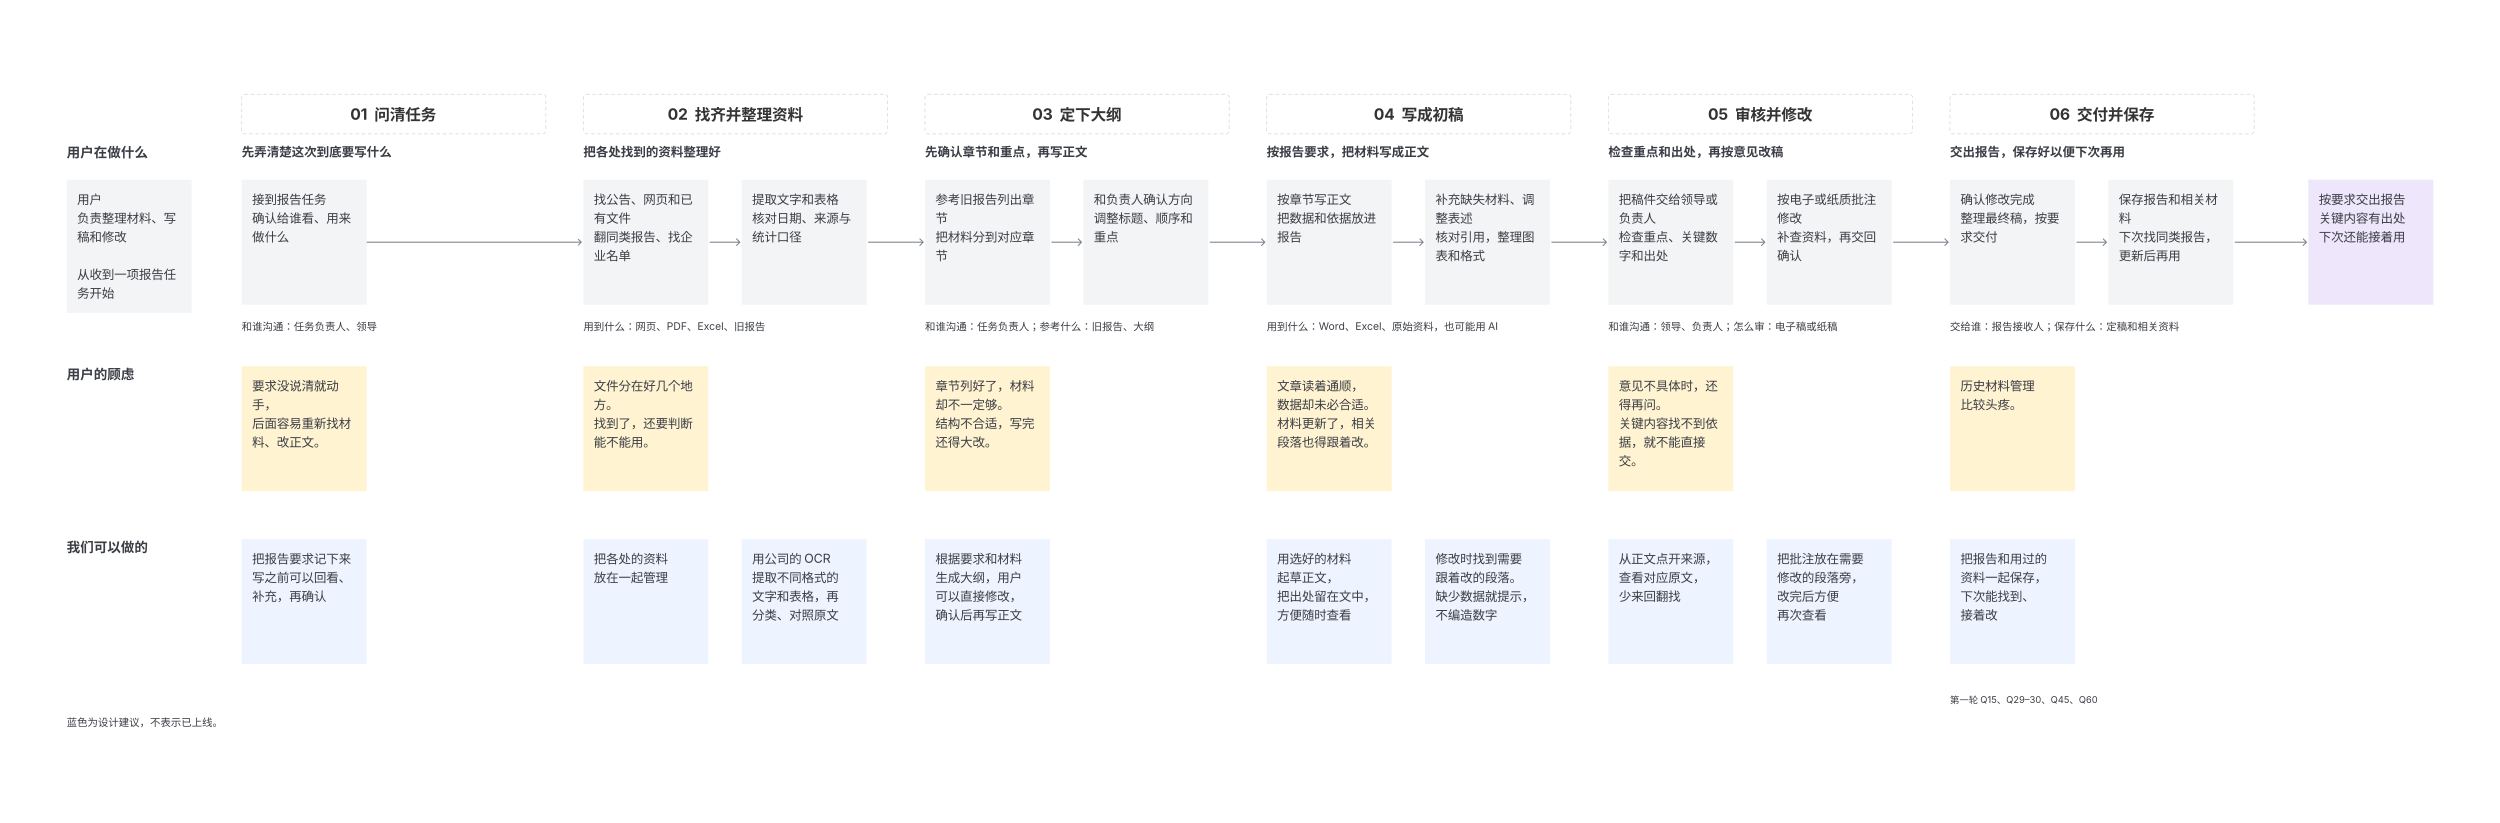
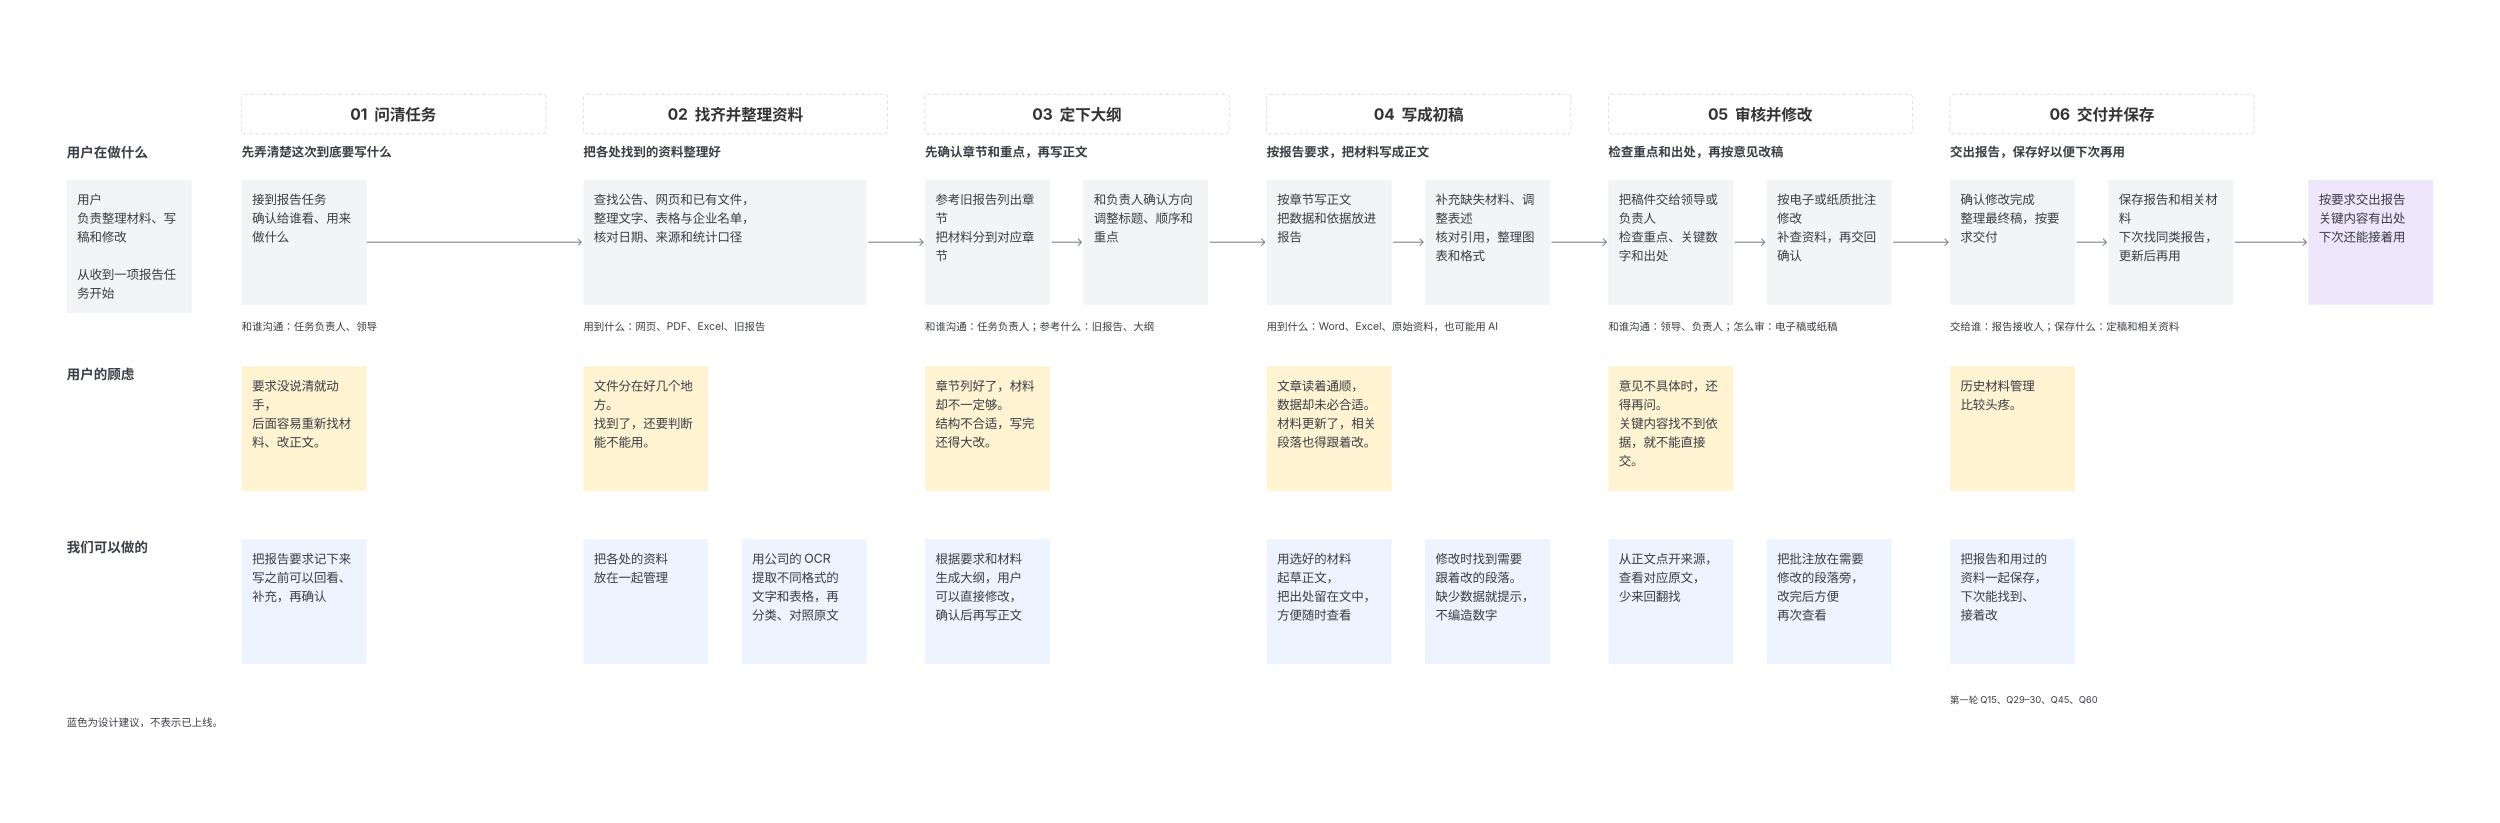
<svg xmlns="http://www.w3.org/2000/svg" width="4800" height="1580" viewBox="0 0 4800 1580" fill="none">
  <rect x="464" y="181" width="584" height="76" rx="6" stroke="#DDDAD1" stroke-width="1.5" stroke-linecap="round" stroke-dasharray="6 6" />
  <text fill="black" fill-opacity="0.8" style="white-space: pre" xml:space="preserve" font-family="Inter" font-size="30" font-weight="bold" letter-spacing="-0.011em">
    <tspan x="672.546" y="229.909">01  问清任务</tspan>
  </text>
  <text fill="#3A3D44" style="white-space: pre" xml:space="preserve" font-family="Inter" font-size="24" font-weight="bold" letter-spacing="0em">
    <tspan x="464" y="300.227">先弄清楚这次到底要写什么</tspan>
  </text>
  <g>
    <rect width="240" height="240" transform="translate(464 345)" fill="#F3F4F5" />
    <text fill="#3A3D44" style="white-space: pre" xml:space="preserve" font-family="Inter" font-size="24" letter-spacing="-0.011em">
      <tspan x="484" y="391.727">接到报告任务
</tspan>
      <tspan x="484" y="427.727">确认给谁看、用来</tspan>
      <tspan x="484" y="463.727">做什么</tspan>
    </text>
  </g>
  <text fill="#3A3D44" style="white-space: pre" xml:space="preserve" font-family="Inter" font-size="20" letter-spacing="0em">
    <tspan x="464" y="634.273">和谁沟通：任务负责人、领导</tspan>
  </text>
  <g>
    <rect width="240" height="240" transform="translate(464 703)" fill="#FFF3D1" />
    <text fill="#3A3D44" style="white-space: pre" xml:space="preserve" font-family="Inter" font-size="24" letter-spacing="-0.011em">
      <tspan x="484" y="749.727">要求没说清就动</tspan>
      <tspan x="484" y="785.727">手，
</tspan>
      <tspan x="484" y="821.727">后面容易重新找材</tspan>
      <tspan x="484" y="857.727">料、改正文。</tspan>
    </text>
  </g>
  <g>
    <rect width="240" height="240" transform="translate(464 1035)" fill="#EEF4FF" />
    <text fill="#3A3D44" style="white-space: pre" xml:space="preserve" font-family="Inter" font-size="24" letter-spacing="-0.011em">
      <tspan x="484" y="1081.73">把报告要求记下来</tspan>
      <tspan x="484" y="1117.73">写之前可以回看、</tspan>
      <tspan x="484" y="1153.73">补充，再确认</tspan>
      <tspan x="484" y="1189.73" />
    </text>
  </g>
  <rect x="1120" y="181" width="584" height="76" rx="6" stroke="#DDDAD1" stroke-width="1.5" stroke-linecap="round" stroke-dasharray="6 6" />
  <text fill="black" fill-opacity="0.8" style="white-space: pre" xml:space="preserve" font-family="Inter" font-size="30" font-weight="bold" letter-spacing="-0.011em">
    <tspan x="1281.93" y="229.909">02  找齐并整理资料</tspan>
  </text>
  <text fill="#3A3D44" style="white-space: pre" xml:space="preserve" font-family="Inter" font-size="24" font-weight="bold" letter-spacing="0em">
    <tspan x="1120" y="300.227">把各处找到的资料整理好</tspan>
  </text>
  <g>
-     <rect width="240" height="240" transform="translate(1120 345)" fill="#F3F4F5" />
-     <text fill="#3A3D44" style="white-space: pre" xml:space="preserve" font-family="Inter" font-size="24" letter-spacing="-0.011em">
-       <tspan x="1140" y="391.727">找公告、网页和已</tspan>
-       <tspan x="1140" y="427.727">有文件
- </tspan>
-       <tspan x="1140" y="463.727">翻同类报告、找企</tspan>
-       <tspan x="1140" y="499.727">业名单</tspan>
+     <rect width="544" height="240" transform="translate(1120 345)" fill="#F3F4F5" />
+     <text fill="#3A3D44" font-family="Inter" font-size="24" letter-spacing="-0.011em">
+       <tspan x="1140" y="391.727">查找公告、网页和已有文件，</tspan>
+       <tspan x="1140" y="427.727">整理文字、表格与企业名单，</tspan>
+       <tspan x="1140" y="463.727">核对日期、来源和统计口径</tspan>
    </text>
  </g>
  <path d="M704 465H1116M1110 459L1116 465L1110 471" stroke="#7E838C" stroke-width="2" fill="none" />
-   <g>
-     <rect width="240" height="240" transform="translate(1424 345)" fill="#F3F4F5" />
-     <text fill="#3A3D44" style="white-space: pre" xml:space="preserve" font-family="Inter" font-size="24" letter-spacing="-0.011em">
-       <tspan x="1444" y="391.727">提取文字和表格
- </tspan>
-       <tspan x="1444" y="427.727">核对日期、来源与</tspan>
-       <tspan x="1444" y="463.727">统计口径</tspan>
-     </text>
-   </g>
-   <path d="M1363.5 464C1362.95 464 1362.5 464.448 1362.5 465C1362.5 465.552 1362.95 466 1363.5 466V465V464ZM1421.21 465.707C1421.6 465.317 1421.6 464.683 1421.21 464.293L1414.84 457.929C1414.45 457.538 1413.82 457.538 1413.43 457.929C1413.04 458.319 1413.04 458.953 1413.43 459.343L1419.09 465L1413.43 470.657C1413.04 471.047 1413.04 471.681 1413.43 472.071C1413.82 472.462 1414.45 472.462 1414.84 472.071L1421.21 465.707ZM1363.5 465V466H1420.5V465V464H1363.5V465Z" fill="#7E838C" />
  <text fill="#3A3D44" style="white-space: pre" xml:space="preserve" font-family="Inter" font-size="20" letter-spacing="0em">
    <tspan x="1120" y="634.273">用到什么：网页、PDF、Excel、旧报告</tspan>
  </text>
  <g>
    <rect width="240" height="240" transform="translate(1120 703)" fill="#FFF3D1" />
    <text fill="#3A3D44" style="white-space: pre" xml:space="preserve" font-family="Inter" font-size="24" letter-spacing="-0.011em">
      <tspan x="1140" y="749.727">文件分在好几个地</tspan>
      <tspan x="1140" y="785.727">方。
</tspan>
      <tspan x="1140" y="821.727">找到了，还要判断</tspan>
      <tspan x="1140" y="857.727">能不能用。</tspan>
    </text>
  </g>
  <g>
    <rect width="240" height="240" transform="translate(1120 1035)" fill="#EEF4FF" />
    <text fill="#3A3D44" style="white-space: pre" xml:space="preserve" font-family="Inter" font-size="24" letter-spacing="-0.011em">
      <tspan x="1140" y="1081.73">把各处的资料</tspan>
      <tspan x="1140" y="1117.73">放在一起管理</tspan>
    </text>
  </g>
  <g>
    <rect width="240" height="240" transform="translate(1424 1035)" fill="#EEF4FF" />
    <text fill="#3A3D44" style="white-space: pre" xml:space="preserve" font-family="Inter" font-size="24" letter-spacing="-0.011em">
      <tspan x="1444" y="1081.73">用公司的 OCR</tspan>
      <tspan x="1444" y="1117.73">提取不同格式的</tspan>
      <tspan x="1444" y="1153.73">文字和表格，再</tspan>
      <tspan x="1444" y="1189.73">分类、对照原文</tspan>
    </text>
  </g>
  <rect x="1776" y="181" width="584" height="76" rx="6" stroke="#DDDAD1" stroke-width="1.5" stroke-linecap="round" stroke-dasharray="6 6" />
  <text fill="black" fill-opacity="0.8" style="white-space: pre" xml:space="preserve" font-family="Inter" font-size="30" font-weight="bold" letter-spacing="-0.011em">
    <tspan x="1982" y="229.909">03  定下大纲</tspan>
  </text>
  <text fill="#3A3D44" style="white-space: pre" xml:space="preserve" font-family="Inter" font-size="24" font-weight="bold" letter-spacing="0em">
    <tspan x="1776" y="300.227">先确认章节和重点，再写正文</tspan>
  </text>
  <g>
    <rect width="240" height="240" transform="translate(1776 345)" fill="#F3F4F5" />
    <text fill="#3A3D44" style="white-space: pre" xml:space="preserve" font-family="Inter" font-size="24" letter-spacing="-0.011em">
      <tspan x="1796" y="391.727">参考旧报告列出章</tspan>
      <tspan x="1796" y="427.727">节
</tspan>
      <tspan x="1796" y="463.727">把材料分到对应章</tspan>
      <tspan x="1796" y="499.727">节</tspan>
    </text>
  </g>
  <path d="M1667.5 464C1666.95 464 1666.5 464.448 1666.5 465C1666.5 465.552 1666.95 466 1667.5 466V465V464ZM1773.21 465.707C1773.6 465.317 1773.6 464.683 1773.21 464.293L1766.84 457.929C1766.45 457.538 1765.82 457.538 1765.43 457.929C1765.04 458.319 1765.04 458.953 1765.43 459.343L1771.09 465L1765.43 470.657C1765.04 471.047 1765.04 471.681 1765.43 472.071C1765.82 472.462 1766.45 472.462 1766.84 472.071L1773.21 465.707ZM1667.5 465V466H1772.5V465V464H1667.5V465Z" fill="#7E838C" />
  <g>
    <rect width="240" height="240" transform="translate(2080 345)" fill="#F3F4F5" />
    <text fill="#3A3D44" style="white-space: pre" xml:space="preserve" font-family="Inter" font-size="24" letter-spacing="-0.011em">
      <tspan x="2100" y="391.727">和负责人确认方向
</tspan>
      <tspan x="2100" y="427.727">调整标题、顺序和</tspan>
      <tspan x="2100" y="463.727">重点</tspan>
    </text>
  </g>
  <path d="M2019.5 464C2018.95 464 2018.5 464.448 2018.5 465C2018.5 465.552 2018.95 466 2019.5 466V465V464ZM2077.21 465.707C2077.6 465.317 2077.6 464.683 2077.21 464.293L2070.84 457.929C2070.45 457.538 2069.82 457.538 2069.43 457.929C2069.04 458.319 2069.04 458.953 2069.43 459.343L2075.09 465L2069.43 470.657C2069.04 471.047 2069.04 471.681 2069.43 472.071C2069.82 472.462 2070.45 472.462 2070.84 472.071L2077.21 465.707ZM2019.5 465V466H2076.5V465V464H2019.5V465Z" fill="#7E838C" />
  <text fill="#3A3D44" style="white-space: pre" xml:space="preserve" font-family="Inter" font-size="20" letter-spacing="0em">
    <tspan x="1776" y="634.273">和谁沟通：任务负责人；参考什么：旧报告、大纲</tspan>
  </text>
  <g>
    <rect width="240" height="240" transform="translate(1776 703)" fill="#FFF3D1" />
    <text fill="#3A3D44" style="white-space: pre" xml:space="preserve" font-family="Inter" font-size="24" letter-spacing="-0.011em">
      <tspan x="1796" y="749.727">章节列好了，材料</tspan>
      <tspan x="1796" y="785.727">却不一定够。</tspan>
      <tspan x="1796" y="821.727">结构不合适，写完</tspan>
      <tspan x="1796" y="857.727">还得大改。</tspan>
    </text>
  </g>
  <g>
    <rect width="240" height="240" transform="translate(1776 1035)" fill="#EEF4FF" />
    <text fill="#3A3D44" style="white-space: pre" xml:space="preserve" font-family="Inter" font-size="24" letter-spacing="-0.011em">
      <tspan x="1796" y="1081.73">根据要求和材料</tspan>
      <tspan x="1796" y="1117.73">生成大纲，用户</tspan>
      <tspan x="1796" y="1153.73">可以直接修改，</tspan>
      <tspan x="1796" y="1189.73">确认后再写正文</tspan>
    </text>
  </g>
  <rect x="2432" y="181" width="584" height="76" rx="6" stroke="#DDDAD1" stroke-width="1.5" stroke-linecap="round" stroke-dasharray="6 6" />
  <text fill="black" fill-opacity="0.8" style="white-space: pre" xml:space="preserve" font-family="Inter" font-size="30" font-weight="bold" letter-spacing="-0.011em">
    <tspan x="2637.72" y="229.909">04  写成初稿</tspan>
  </text>
  <text fill="#3A3D44" style="white-space: pre" xml:space="preserve" font-family="Inter" font-size="24" font-weight="bold" letter-spacing="0em">
    <tspan x="2432" y="300.227">按报告要求，把材料写成正文</tspan>
  </text>
  <g>
    <rect width="240" height="240" transform="translate(2432 345)" fill="#F3F4F5" />
    <text fill="#3A3D44" style="white-space: pre" xml:space="preserve" font-family="Inter" font-size="24" letter-spacing="-0.011em">
      <tspan x="2452" y="391.727">按章节写正文
</tspan>
      <tspan x="2452" y="427.727">把数据和依据放进</tspan>
      <tspan x="2452" y="463.727">报告</tspan>
    </text>
  </g>
  <path d="M2323.5 464C2322.95 464 2322.5 464.448 2322.5 465C2322.5 465.552 2322.95 466 2323.5 466V465V464ZM2429.21 465.707C2429.6 465.317 2429.6 464.683 2429.21 464.293L2422.84 457.929C2422.45 457.538 2421.82 457.538 2421.43 457.929C2421.04 458.319 2421.04 458.953 2421.43 459.343L2427.09 465L2421.43 470.657C2421.04 471.047 2421.04 471.681 2421.43 472.071C2421.82 472.462 2422.45 472.462 2422.84 472.071L2429.21 465.707ZM2323.5 465V466H2428.5V465V464H2323.5V465Z" fill="#7E838C" />
  <g>
    <rect width="240" height="240" transform="translate(2736 345)" fill="#F3F4F5" />
    <text fill="#3A3D44" style="white-space: pre" xml:space="preserve" font-family="Inter" font-size="24" letter-spacing="-0.011em">
      <tspan x="2756" y="391.727">补充缺失材料、调</tspan>
      <tspan x="2756" y="427.727">整表述
</tspan>
      <tspan x="2756" y="463.727">核对引用，整理图</tspan>
      <tspan x="2756" y="499.727">表和格式</tspan>
    </text>
  </g>
  <path d="M2675.5 464C2674.95 464 2674.5 464.448 2674.5 465C2674.5 465.552 2674.95 466 2675.5 466V465V464ZM2733.21 465.707C2733.6 465.317 2733.6 464.683 2733.21 464.293L2726.84 457.929C2726.45 457.538 2725.82 457.538 2725.43 457.929C2725.04 458.319 2725.04 458.953 2725.43 459.343L2731.09 465L2725.43 470.657C2725.04 471.047 2725.04 471.681 2725.43 472.071C2725.82 472.462 2726.45 472.462 2726.84 472.071L2733.21 465.707ZM2675.5 465V466H2732.5V465V464H2675.5V465Z" fill="#7E838C" />
  <text fill="#3A3D44" style="white-space: pre" xml:space="preserve" font-family="Inter" font-size="20" letter-spacing="0em">
    <tspan x="2432" y="634.273">用到什么：Word、Excel、原始资料，也可能用 AI</tspan>
  </text>
  <g>
    <rect width="240" height="240" transform="translate(2432 703)" fill="#FFF3D1" />
    <text fill="#3A3D44" style="white-space: pre" xml:space="preserve" font-family="Inter" font-size="24" letter-spacing="-0.011em">
      <tspan x="2452" y="749.727">文章读着通顺，</tspan>
      <tspan x="2452" y="785.727">数据却未必合适。</tspan>
      <tspan x="2452" y="821.727">材料更新了，相关</tspan>
      <tspan x="2452" y="857.727">段落也得跟着改。</tspan>
    </text>
  </g>
  <g>
    <rect width="240" height="240" transform="translate(2432 1035)" fill="#EEF4FF" />
    <text fill="#3A3D44" style="white-space: pre" xml:space="preserve" font-family="Inter" font-size="24" letter-spacing="-0.011em">
      <tspan x="2452" y="1081.73">用选好的材料</tspan>
      <tspan x="2452" y="1117.73">起草正文，</tspan>
      <tspan x="2452" y="1153.73">把出处留在文中，</tspan>
      <tspan x="2452" y="1189.73">方便随时查看</tspan>
    </text>
  </g>
  <g>
    <rect width="240" height="240" transform="translate(2736 1035)" fill="#EEF4FF" />
    <text fill="#3A3D44" style="white-space: pre" xml:space="preserve" font-family="Inter" font-size="24" letter-spacing="-0.011em">
      <tspan x="2756" y="1081.73">修改时找到需要</tspan>
      <tspan x="2756" y="1117.73">跟着改的段落。</tspan>
      <tspan x="2756" y="1153.73">缺少数据就提示，</tspan>
      <tspan x="2756" y="1189.73">不编造数字</tspan>
    </text>
  </g>
  <rect x="3088" y="181" width="584" height="76" rx="6" stroke="#DDDAD1" stroke-width="1.5" stroke-linecap="round" stroke-dasharray="6 6" />
  <text fill="black" fill-opacity="0.8" style="white-space: pre" xml:space="preserve" font-family="Inter" font-size="30" font-weight="bold" letter-spacing="-0.011em">
    <tspan x="3279.38" y="229.909">05  审核并修改</tspan>
  </text>
  <text fill="#3A3D44" style="white-space: pre" xml:space="preserve" font-family="Inter" font-size="24" font-weight="bold" letter-spacing="0em">
    <tspan x="3088" y="300.227">检查重点和出处，再按意见改稿</tspan>
  </text>
  <g>
    <rect width="240" height="240" transform="translate(3088 345)" fill="#F3F4F5" />
    <text fill="#3A3D44" style="white-space: pre" xml:space="preserve" font-family="Inter" font-size="24" letter-spacing="-0.011em">
      <tspan x="3108" y="391.727">把稿件交给领导或</tspan>
      <tspan x="3108" y="427.727">负责人
</tspan>
      <tspan x="3108" y="463.727">检查重点、关键数</tspan>
      <tspan x="3108" y="499.727">字和出处</tspan>
    </text>
  </g>
  <path d="M2979.5 464C2978.95 464 2978.5 464.448 2978.5 465C2978.5 465.552 2978.95 466 2979.5 466V465V464ZM3085.21 465.707C3085.6 465.317 3085.6 464.683 3085.21 464.293L3078.84 457.929C3078.45 457.538 3077.82 457.538 3077.43 457.929C3077.04 458.319 3077.04 458.953 3077.43 459.343L3083.09 465L3077.43 470.657C3077.04 471.047 3077.04 471.681 3077.43 472.071C3077.82 472.462 3078.45 472.462 3078.84 472.071L3085.21 465.707ZM2979.5 465V466H3084.5V465V464H2979.5V465Z" fill="#7E838C" />
  <g>
    <rect width="240" height="240" transform="translate(3392 345)" fill="#F3F4F5" />
    <text fill="#3A3D44" style="white-space: pre" xml:space="preserve" font-family="Inter" font-size="24" letter-spacing="-0.011em">
      <tspan x="3412" y="391.727">按电子或纸质批注</tspan>
      <tspan x="3412" y="427.727">修改
</tspan>
      <tspan x="3412" y="463.727">补查资料，再交回</tspan>
      <tspan x="3412" y="499.727">确认</tspan>
    </text>
  </g>
  <path d="M3331.5 464C3330.95 464 3330.5 464.448 3330.5 465C3330.5 465.552 3330.95 466 3331.5 466V465V464ZM3389.21 465.707C3389.6 465.317 3389.6 464.683 3389.21 464.293L3382.84 457.929C3382.45 457.538 3381.82 457.538 3381.43 457.929C3381.04 458.319 3381.04 458.953 3381.43 459.343L3387.09 465L3381.43 470.657C3381.04 471.047 3381.04 471.681 3381.43 472.071C3381.82 472.462 3382.45 472.462 3382.84 472.071L3389.21 465.707ZM3331.5 465V466H3388.5V465V464H3331.5V465Z" fill="#7E838C" />
  <text fill="#3A3D44" style="white-space: pre" xml:space="preserve" font-family="Inter" font-size="20" letter-spacing="0em">
    <tspan x="3088" y="634.273">和谁沟通：领导、负责人；怎么审：电子稿或纸稿</tspan>
  </text>
  <g>
    <rect width="240" height="240" transform="translate(3088 703)" fill="#FFF3D1" />
    <text fill="#3A3D44" style="white-space: pre" xml:space="preserve" font-family="Inter" font-size="24" letter-spacing="-0.011em">
      <tspan x="3108" y="749.727">意见不具体时，还</tspan>
      <tspan x="3108" y="785.727">得再问。
</tspan>
      <tspan x="3108" y="821.727">关键内容找不到依</tspan>
      <tspan x="3108" y="857.727">据，就不能直接</tspan>
      <tspan x="3108" y="893.727">交。</tspan>
    </text>
  </g>
  <g>
    <rect width="240" height="240" transform="translate(3088 1035)" fill="#EEF4FF" />
    <text fill="#3A3D44" style="white-space: pre" xml:space="preserve" font-family="Inter" font-size="24" letter-spacing="-0.011em">
      <tspan x="3108" y="1081.73">从正文点开来源，</tspan>
      <tspan x="3108" y="1117.73">查看对应原文，</tspan>
      <tspan x="3108" y="1153.73">少来回翻找</tspan>
    </text>
  </g>
  <g>
    <rect width="240" height="240" transform="translate(3392 1035)" fill="#EEF4FF" />
    <text fill="#3A3D44" style="white-space: pre" xml:space="preserve" font-family="Inter" font-size="24" letter-spacing="-0.011em">
      <tspan x="3412" y="1081.73">把批注放在需要</tspan>
      <tspan x="3412" y="1117.73">修改的段落旁，</tspan>
      <tspan x="3412" y="1153.73">改完后方便</tspan>
      <tspan x="3412" y="1189.73">再次查看</tspan>
    </text>
  </g>
  <rect x="3744" y="181" width="584" height="76" rx="6" stroke="#DDDAD1" stroke-width="1.5" stroke-linecap="round" stroke-dasharray="6 6" />
  <text fill="black" fill-opacity="0.8" style="white-space: pre" xml:space="preserve" font-family="Inter" font-size="30" font-weight="bold" letter-spacing="-0.011em">
    <tspan x="3935.15" y="229.909">06  交付并保存</tspan>
  </text>
  <text fill="#3A3D44" style="white-space: pre" xml:space="preserve" font-family="Inter" font-size="24" font-weight="bold" letter-spacing="0em">
    <tspan x="3744" y="300.227">交出报告，保存好以便下次再用</tspan>
  </text>
  <g>
    <rect width="240" height="240" transform="translate(3744 345)" fill="#F3F4F5" />
    <text fill="#3A3D44" style="white-space: pre" xml:space="preserve" font-family="Inter" font-size="24" letter-spacing="-0.011em">
      <tspan x="3764" y="391.727">确认修改完成
</tspan>
      <tspan x="3764" y="427.727">整理最终稿，按要</tspan>
      <tspan x="3764" y="463.727">求交付</tspan>
    </text>
  </g>
  <path d="M3635.5 464C3634.95 464 3634.5 464.448 3634.5 465C3634.5 465.552 3634.95 466 3635.5 466V465V464ZM3741.21 465.707C3741.6 465.317 3741.6 464.683 3741.21 464.293L3734.84 457.929C3734.45 457.538 3733.82 457.538 3733.43 457.929C3733.04 458.319 3733.04 458.953 3733.43 459.343L3739.09 465L3733.43 470.657C3733.04 471.047 3733.04 471.681 3733.43 472.071C3733.82 472.462 3734.45 472.462 3734.84 472.071L3741.21 465.707ZM3635.5 465V466H3740.5V465V464H3635.5V465Z" fill="#7E838C" />
  <g>
    <rect width="240" height="240" transform="translate(4048 345)" fill="#F3F4F5" />
    <text fill="#3A3D44" style="white-space: pre" xml:space="preserve" font-family="Inter" font-size="24" letter-spacing="-0.011em">
      <tspan x="4068" y="391.727">保存报告和相关材</tspan>
      <tspan x="4068" y="427.727">料
</tspan>
      <tspan x="4068" y="463.727">下次找同类报告，</tspan>
      <tspan x="4068" y="499.727">更新后再用</tspan>
    </text>
  </g>
  <path d="M3987.5 464C3986.95 464 3986.5 464.448 3986.5 465C3986.5 465.552 3986.95 466 3987.5 466V465V464ZM4045.21 465.707C4045.6 465.317 4045.6 464.683 4045.21 464.293L4038.84 457.929C4038.45 457.538 4037.82 457.538 4037.43 457.929C4037.04 458.319 4037.04 458.953 4037.43 459.343L4043.09 465L4037.43 470.657C4037.04 471.047 4037.04 471.681 4037.43 472.071C4037.82 472.462 4038.45 472.462 4038.84 472.071L4045.21 465.707ZM3987.5 465V466H4044.5V465V464H3987.5V465Z" fill="#7E838C" />
  <text fill="#3A3D44" style="white-space: pre" xml:space="preserve" font-family="Inter" font-size="20" letter-spacing="0em">
    <tspan x="3744" y="634.273">交给谁：报告接收人；保存什么：定稿和相关资料</tspan>
  </text>
  <g>
    <rect width="240" height="240" transform="translate(3744 703)" fill="#FFF3D1" />
    <text fill="#3A3D44" style="white-space: pre" xml:space="preserve" font-family="Inter" font-size="24" letter-spacing="-0.011em">
      <tspan x="3764" y="749.727">历史材料管理</tspan>
      <tspan x="3764" y="785.727">比较头疼。</tspan>
      <tspan x="3764" y="821.727" />
      <tspan x="3764" y="857.727" />
    </text>
  </g>
  <g>
    <rect width="240" height="240" transform="translate(3744 1035)" fill="#EEF4FF" />
    <text fill="#3A3D44" style="white-space: pre" xml:space="preserve" font-family="Inter" font-size="24" letter-spacing="-0.011em">
      <tspan x="3764" y="1081.73">把报告和用过的</tspan>
      <tspan x="3764" y="1117.73">资料一起保存，</tspan>
      <tspan x="3764" y="1153.73">下次能找到、</tspan>
      <tspan x="3764" y="1189.73">接着改</tspan>
    </text>
  </g>
  <text fill="#3A3D44" style="white-space: pre" xml:space="preserve" font-family="Inter" font-size="18" letter-spacing="0em">
    <tspan x="3744" y="1350.55">第一轮 Q15、Q29–30、Q45、Q60</tspan>
  </text>
  <g>
    <rect width="240" height="256" transform="translate(128 345)" fill="#F3F4F5" />
    <text fill="#3A3D44" style="white-space: pre" xml:space="preserve" font-family="Inter" font-size="24" letter-spacing="-0.011em">
      <tspan x="148" y="391.727">用户
</tspan>
      <tspan x="148" y="427.727">负责整理材料、写</tspan>
      <tspan x="148" y="463.727">稿和修改
</tspan>
      <tspan x="148" y="499.727">
</tspan>
      <tspan x="148" y="535.727">从收到一项报告任</tspan>
      <tspan x="148" y="571.727">务开始</tspan>
    </text>
  </g>
  <g>
    <rect width="240" height="240" transform="translate(4432 345)" fill="#EEE6FA" />
    <text fill="#3A3D44" style="white-space: pre" xml:space="preserve" font-family="Inter" font-size="24" letter-spacing="-0.011em">
      <tspan x="4452" y="391.727">按要求交出报告</tspan>
      <tspan x="4452" y="427.727">关键内容有出处</tspan>
      <tspan x="4452" y="463.727">下次还能接着用</tspan>
    </text>
  </g>
  <path d="M4291.5 464C4290.95 464 4290.5 464.448 4290.5 465C4290.5 465.552 4290.95 466 4291.5 466V465V464ZM4429.21 465.707C4429.6 465.317 4429.6 464.683 4429.21 464.293L4422.84 457.929C4422.45 457.538 4421.82 457.538 4421.43 457.929C4421.04 458.319 4421.04 458.953 4421.43 459.343L4427.09 465L4421.43 470.657C4421.04 471.047 4421.04 471.681 4421.43 472.071C4421.82 472.462 4422.45 472.462 4422.84 472.071L4429.21 465.707ZM4291.5 465V466H4428.5V465V464H4291.5V465Z" fill="#7E838C" />
  <text fill="#3A3D44" style="white-space: pre" xml:space="preserve" font-family="Inter" font-size="26" font-weight="bold" letter-spacing="0em">
    <tspan x="128" y="301.955">用户在做什么</tspan>
  </text>
  <text fill="#3A3D44" style="white-space: pre" xml:space="preserve" font-family="Inter" font-size="26" font-weight="bold" letter-spacing="0em">
    <tspan x="128" y="727.955">用户的顾虑</tspan>
  </text>
  <text fill="#3A3D44" style="white-space: pre" xml:space="preserve" font-family="Inter" font-size="26" font-weight="bold" letter-spacing="0em">
    <tspan x="128" y="1060">我们可以做的</tspan>
  </text>
  <text fill="#3A3D44" style="white-space: pre" xml:space="preserve" font-family="Inter" font-size="20" letter-spacing="0em">
    <tspan x="128" y="1394.27">蓝色为设计建议，不表示已上线。</tspan>
  </text>
  <defs>





























</defs>
</svg>
